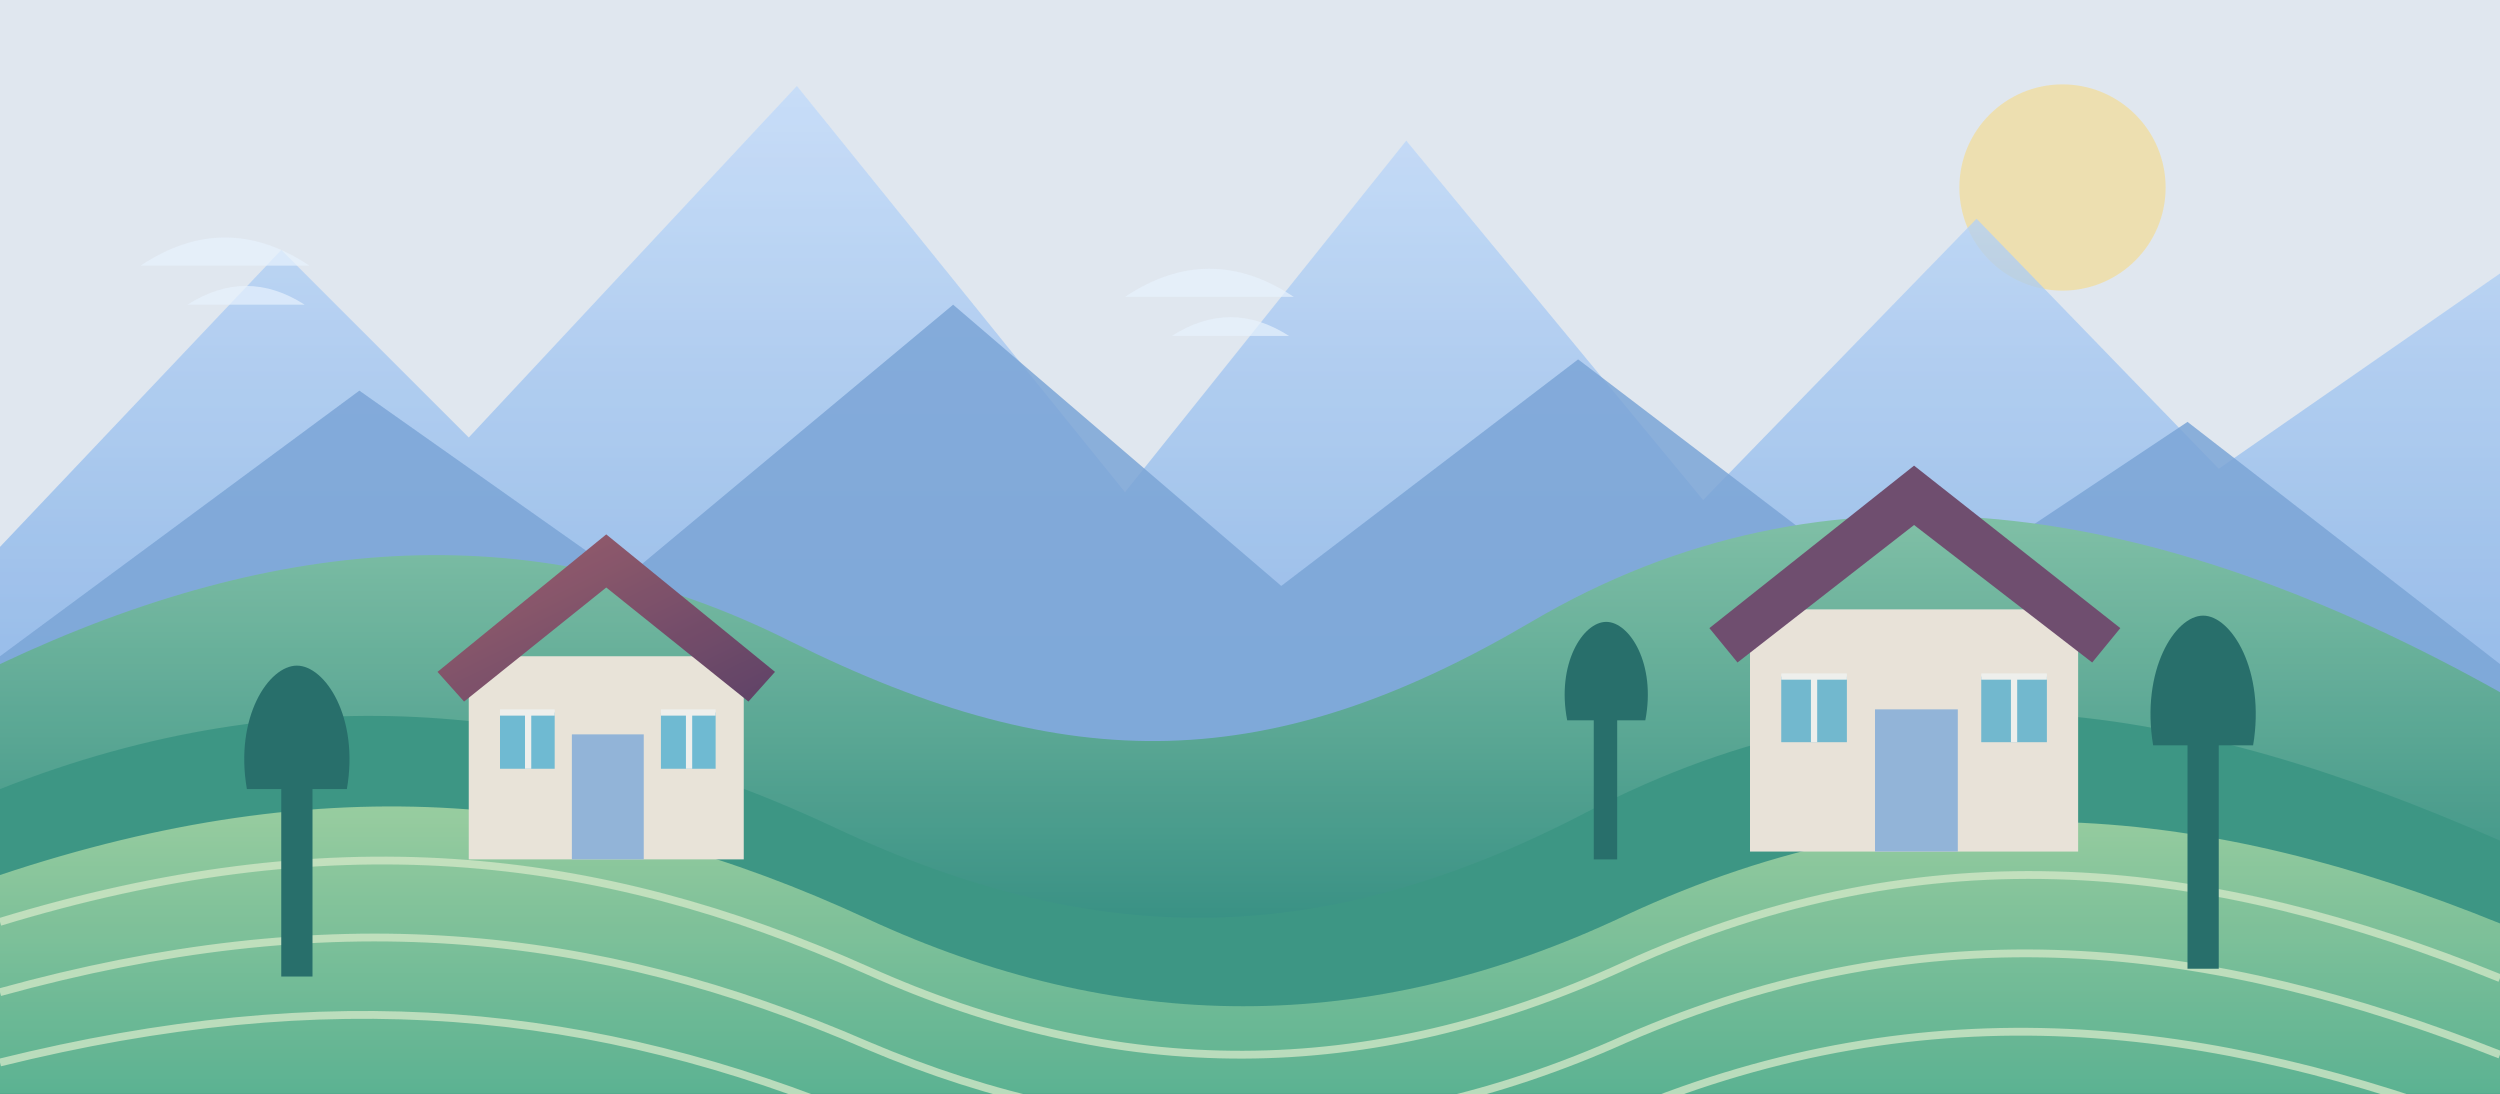
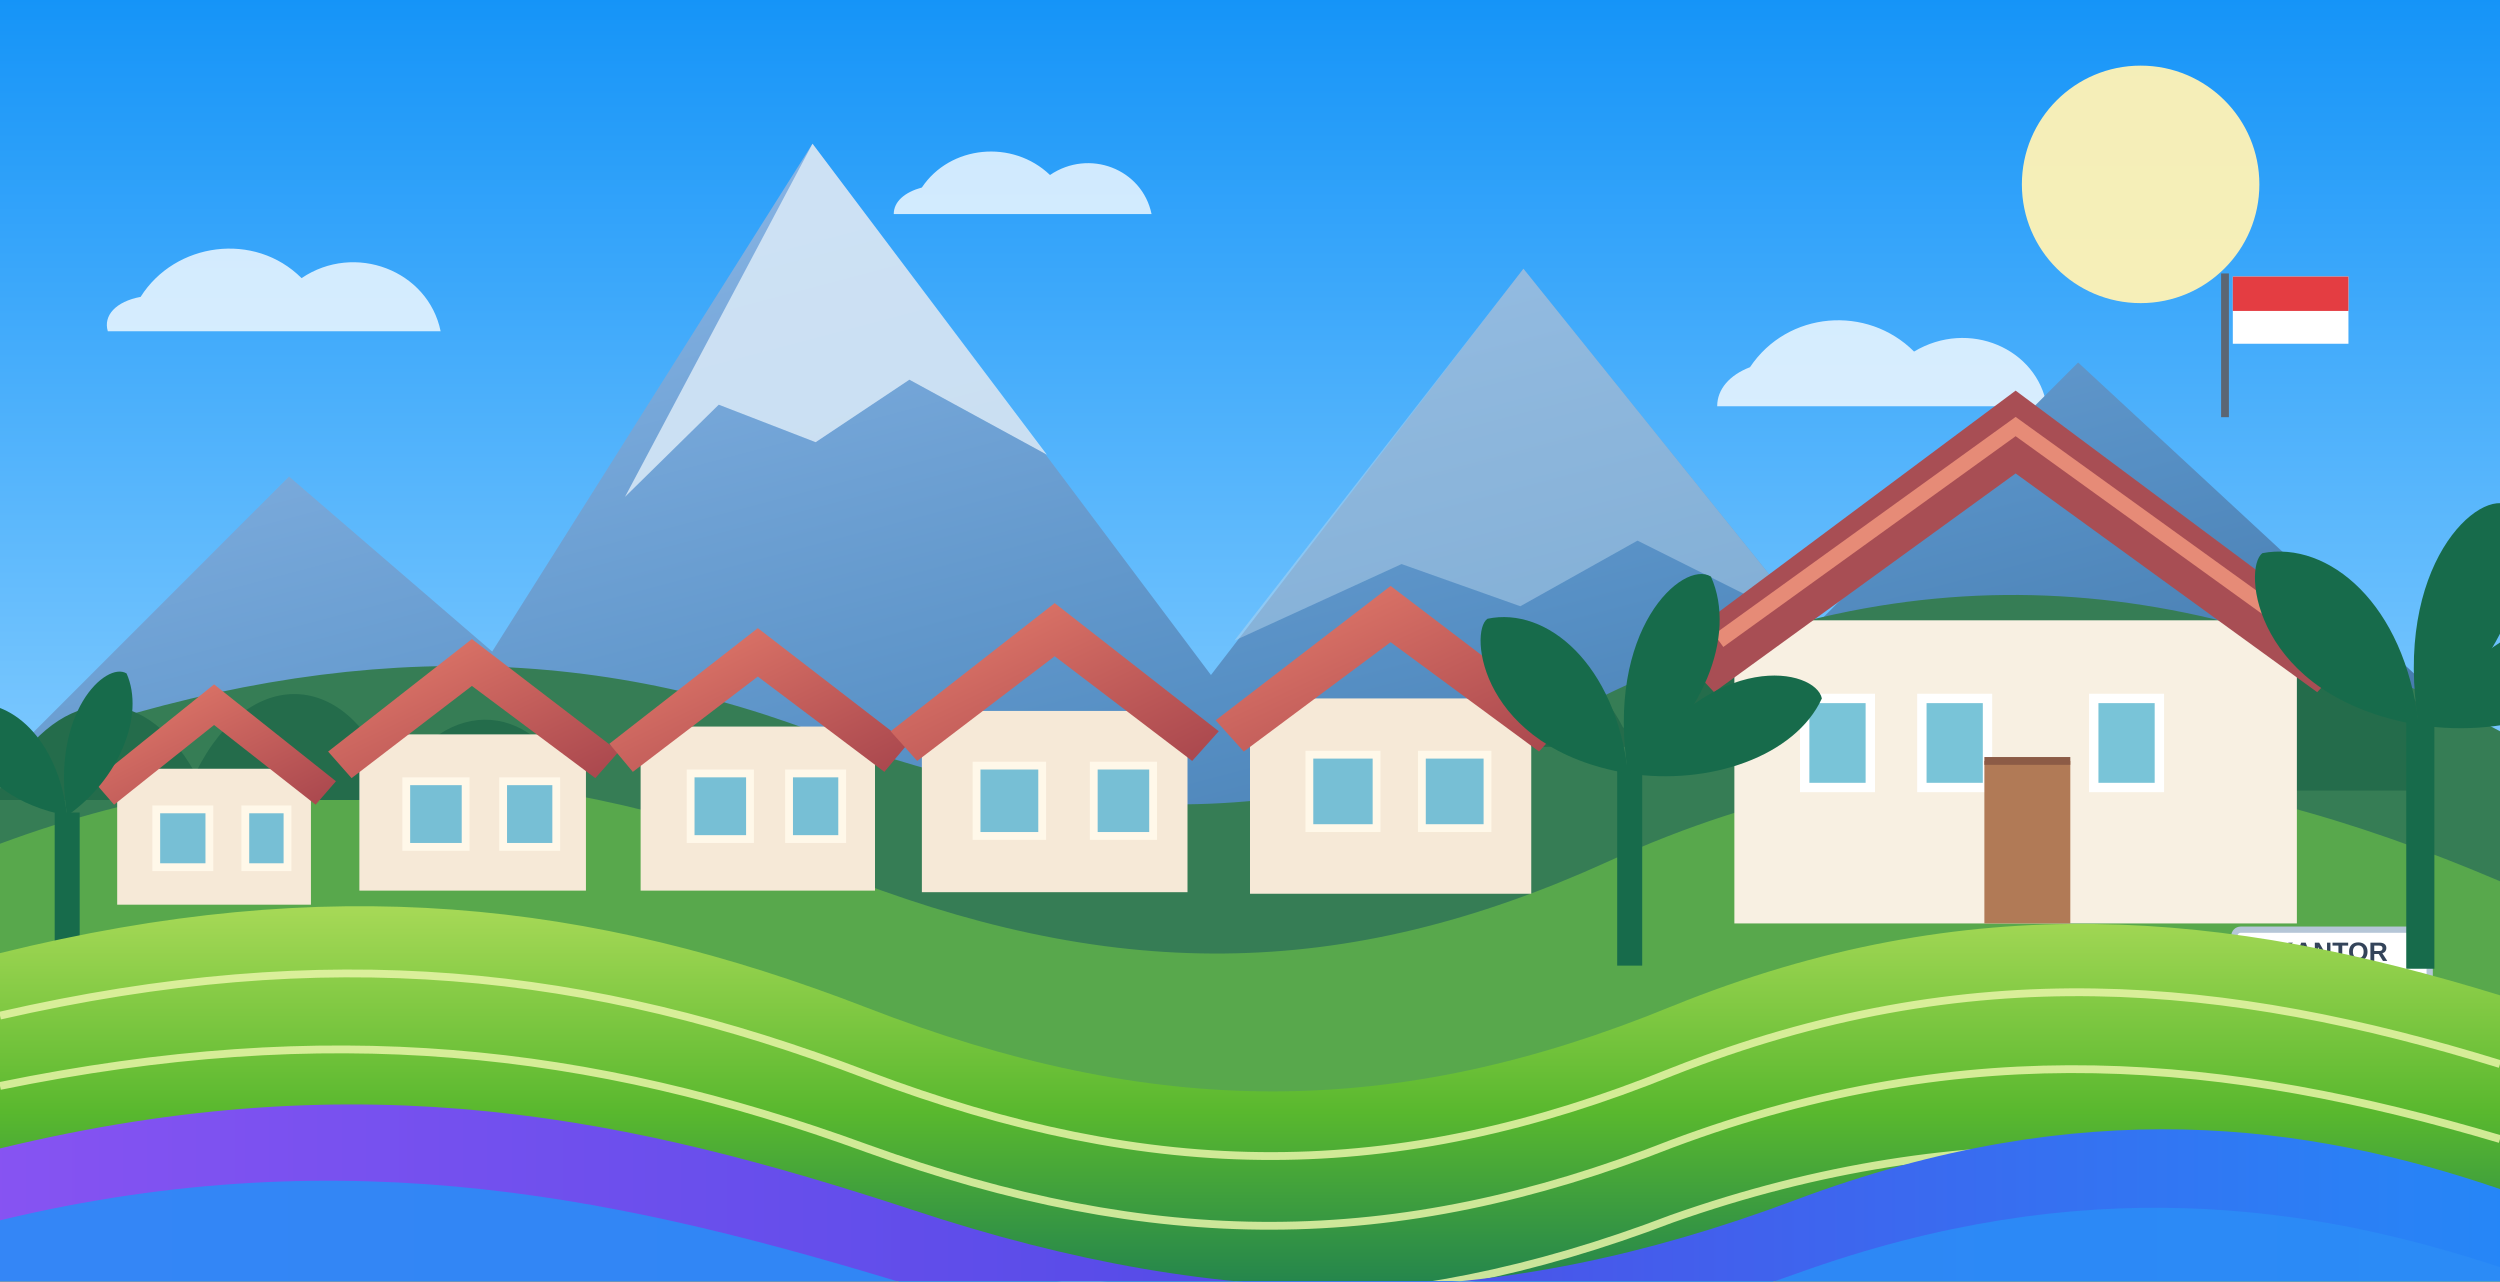
- <svg xmlns="http://www.w3.org/2000/svg" viewBox="0 0 1600 700" fill="none">
+ <svg xmlns="http://www.w3.org/2000/svg" viewBox="0 0 1600 820" fill="none" role="img" aria-labelledby="title desc">
  <defs>
-     <linearGradient id="mountains" x1="800" y1="0" x2="800" y2="410" gradientUnits="userSpaceOnUse">
-       <stop stop-color="#D8E9FF" />
-       <stop offset="1" stop-color="#8DB6E8" />
+     <linearGradient id="sky" x2="0" y2="1">
+       <stop stop-color="#1594F8" />
+       <stop offset=".68" stop-color="#8BD0FF" />
+       <stop offset="1" stop-color="#D9F2FF" />
    </linearGradient>
-     <linearGradient id="hill" x1="800" y1="230" x2="800" y2="620" gradientUnits="userSpaceOnUse">
-       <stop stop-color="#A5D8AE" />
-       <stop offset="1" stop-color="#328D78" />
+     <linearGradient id="mountain" x1=".2" y1="0" x2=".8" y2="1">
+       <stop stop-color="#8DB8E8" />
+       <stop offset=".5" stop-color="#568FC4" />
+       <stop offset="1" stop-color="#315F8E" />
    </linearGradient>
-     <linearGradient id="rice" x1="800" y1="390" x2="800" y2="700" gradientUnits="userSpaceOnUse">
-       <stop stop-color="#D4E9A5" />
-       <stop offset="1" stop-color="#62B78B" />
+     <linearGradient id="field" x2="0" y2="1">
+       <stop stop-color="#A7D957" />
+       <stop offset=".55" stop-color="#59B82E" />
+       <stop offset="1" stop-color="#25864C" />
    </linearGradient>
    <linearGradient id="roof" x1="0" y1="0" x2="1" y2="1">
-       <stop stop-color="#A85E63" />
-       <stop offset="1" stop-color="#633D5C" />
+       <stop stop-color="#E77E6D" />
+       <stop offset="1" stop-color="#A8464D" />
    </linearGradient>
+     <linearGradient id="wave" x2="1" y2="0">
+       <stop stop-color="#8753F2" />
+       <stop offset=".52" stop-color="#514BE7" />
+       <stop offset="1" stop-color="#2587F7" />
+     </linearGradient>
+     <filter id="soft">
+       <feGaussianBlur stdDeviation="12" />
+     </filter>
  </defs>
-   <circle cx="1320" cy="120" r="66" fill="#FFE7A9" opacity=".96" />
-   <path d="m0 350 180-190 120 120L510 55l210 260L900 90l190 230 175-180 155 160 180-125v525H0V350Z" fill="url(#mountains)" opacity=".76" />
-   <path d="m0 420 230-170 170 120 210-175 210 180 190-145 210 160 180-120 200 155v275H0V420Z" fill="#82A8D5" opacity=".85" />
-   <path d="M0 425c180-85 345-95 505-15 180 90 310 85 475-12 190-112 400-78 620 45v257H0V425Z" fill="url(#hill)" />
-   <path d="M0 505c190-75 365-55 535 25 170 80 315 76 480-10 200-104 385-70 585 18v162H0V505Z" fill="#3F987C" />
-   <g opacity=".96">
-     <path d="M0 560c210-70 380-53 555 28 160 74 320 76 485-2 195-91 375-70 560 5v109H0V560Z" fill="url(#rice)" />
-     <g stroke="#E5F2C5" stroke-width="5" opacity=".8">
-       <path d="M0 590c210-64 380-47 555 31 160 72 320 73 485-3 195-89 375-67 560 8" />
-       <path d="M0 635c210-58 380-42 555 34 160 68 320 70 485-4 195-85 375-63 560 10" />
-       <path d="M0 680c210-52 380-36 555 37 160 65 320 67 485-5 195-81 375-59 560 12" />
-     </g>
+   <path fill="url(#sky)" d="M0 0h1600v820H0z" />
+   <circle cx="1370" cy="118" r="76" fill="#FFF2B5" opacity=".95" />
+   <g fill="#FFF" opacity=".78">
+     <path d="M90 190c22-35 73-42 103-12 34-23 81-5 89 34H69c-3-10 5-19 21-22Z" />
+     <path d="M590 120c18-27 58-31 82-8 25-17 59-4 65 25H572c0-8 7-14 18-17Z" />
+     <path d="M1120 235c24-36 75-40 105-10 35-21 79-2 85 35h-211c0-11 8-20 21-25Z" />
+   </g>
+   <path d="m0 490 185-185 130 112L520 92l255 340 200-260 185 230 170-170 270 250v318H0V490Z" fill="url(#mountain)" />
+   <path d="m400 318 120-226 150 199-88-48-60 40-62-24-60 59Z" fill="#D9E9F7" opacity=".86" />
+   <path d="m790 410 185-238 185 230-112-56-75 42-76-27-107 49Z" fill="#B7D5ED" opacity=".48" />
+   <path d="M0 485c190-72 358-78 520-17 180 68 330 63 505-22 205-100 386-79 575 22v352H0V485Z" fill="#367D55" />
+   <path d="M0 540c180-67 355-53 530 17 180 72 329 72 500-6 200-91 380-68 570 13v256H0V540Z" fill="#58A84C" />
+   <g fill="#246C4B">
+     <path d="M0 505c35-65 90-73 125-10 36-73 102-65 126 9 35-62 94-56 119 8H0Z" />
+     <path d="M920 478c31-68 88-72 119-12 35-74 99-67 127 8 35-57 88-53 117 4H920Z" />
+     <path d="M1300 465c35-76 99-77 132-7 38-63 95-58 124 10v38h-256Z" />
+   </g>
+   <g fill="#F6E9D7">
+     <path d="M75 492h124v87H75z" />
+     <path d="m60 500 77-62 78 62-13 15-65-51-64 51-13-15Z" fill="url(#roof)" />
+     <path d="M230 470h145v100H230z" />
+     <path d="m210 481 92-72 94 72-15 17-79-59-77 59-15-17Z" fill="url(#roof)" />
+     <path d="M410 465h150v105H410z" />
+     <path d="m390 476 95-74 96 74-15 18-81-61-80 61-15-18Z" fill="url(#roof)" />
+     <path d="M590 455h170v116H590z" />
+     <path d="m570 468 105-82 105 82-17 19-88-67-88 67-17-19Z" fill="url(#roof)" />
+     <path d="M800 447h180v125H800z" />
+     <path d="m778 461 112-86 113 86-18 20-95-70-94 70-18-20Z" fill="url(#roof)" />
+   </g>
+   <g fill="#77BFD5" stroke="#FFF8E9" stroke-width="5">
+     <path d="M100 518h34v37h-34zM157 518h27v37h-27z" />
+     <path d="M260 500h38v42h-38zM322 500h34v42h-34z" />
+     <path d="M442 495h38v42h-38zM505 495h34v42h-34z" />
+     <path d="M625 490h42v45h-42zM700 490h38v45h-38z" />
+     <path d="M838 483h43v47h-43zM910 483h42v47h-42z" />
  </g>
  <g>
-     <path d="M300 420h176v130H300z" fill="#F8EBD7" />
-     <path d="m280 430 108-88 108 88-17 19-91-73-91 73-17-19Z" fill="url(#roof)" />
-     <path d="M366 550v-80h46v80" fill="#9BB9D7" />
-     <path d="M320 456h35v36h-35zM423 456h35v36h-35z" fill="#75BFD0" />
-     <path d="M320 456h35m-17-0v36m85-36h35m-17 0v36" stroke="#FFF9ED" stroke-width="4" />
-     <path d="M1120 390h210v155h-210z" fill="#F8EAD7" />
-     <path d="m1094 402 131-104 132 104-18 22-114-88-113 88-18-22Z" fill="#754A65" />
-     <path d="M1200 545v-91h53v91" fill="#9BB9D7" />
-     <path d="M1140 433h42v42h-42zM1268 433h42v42h-42z" fill="#78BDCC" />
-     <path d="M1140 433h42m-21 0v42m107-42h42m-21 0v42" stroke="#FFF9ED" stroke-width="4" />
+     <path d="M1110 397h360v194h-360z" fill="#F8F0E2" />
+     <path d="m1070 414 220-164 220 164-27 29-193-140-193 140-27-29Z" fill="#A84E54" />
+     <path d="m1100 410 190-137 190 137" stroke="#E68B77" stroke-width="10" />
+     <path d="M1155 447h42v57h-42zM1230 447h42v57h-42zM1340 447h42v57h-42z" fill="#79C4D8" stroke="#FFF" stroke-width="6" />
+     <path d="M1270 591v-104h55v104" fill="#B17A56" />
+     <path d="M1270 487h55" stroke="#8C5B46" stroke-width="5" />
+     <path d="M1424 267v-92" stroke="#5B6673" stroke-width="5" />
+     <path d="M1429 177h74v43h-74z" fill="#FFF" />
+     <path d="M1429 177h74v22h-74z" fill="#E43D42" />
+     <rect x="1430" y="595" width="125" height="48" rx="4" fill="#FFF" stroke="#B5C6D7" stroke-width="4" />
+     <text x="1492" y="615" text-anchor="middle" font-family="Arial,sans-serif" font-size="17" font-weight="700" fill="#34445A">KANTOR</text>
+     <text x="1492" y="634" text-anchor="middle" font-family="Arial,sans-serif" font-size="17" font-weight="700" fill="#34445A">DESA</text>
  </g>
-   <g fill="#286E61">
-     <path d="M180 505h20v120h-20zM158 505c-8-46 14-79 32-79s40 33 32 79h-64Z" />
-     <path d="M1400 475h20v145h-20zM1378 477c-8-48 14-83 32-83s40 35 32 83h-64Z" />
-     <path d="M1020 460h15v90h-15zM1003 461c-7-36 10-63 25-63s32 27 25 63h-50Z" />
+   <g fill="#176B4B">
+     <path d="M1035 490h16v128h-16z" />
+     <path d="M1042 495c-95-16-102-91-90-99 38-8 82 29 90 99Z" />
+     <path d="M1042 495c-15-92 35-137 53-126 17 38-6 94-53 126Z" />
+     <path d="M1042 495c55-81 120-67 124-48-17 37-72 56-124 48Z" />
+     <path d="M1540 460h18v160h-18z" />
+     <path d="M1548 464c-106-18-113-101-100-110 42-8 91 32 100 110Z" />
+     <path d="M1548 464c-17-102 39-153 59-140 19 42-7 105-59 140Z" />
+     <path d="M1548 464c61-90 133-74 138-53-19 41-80 62-138 53Z" />
+     <path d="M35 520h16v92H35z" />
+     <path d="M43 522c-67-13-72-65-64-71 27-5 58 21 64 71Z" />
+     <path d="M43 522c-11-66 25-99 38-91 12 27-5 68-38 91Z" />
  </g>
-   <g fill="#F7FBFF" opacity=".72">
-     <path d="M90 170c36-24 72-24 108 0M120 195c25-16 50-16 75 0" />
-     <path d="M720 190c36-24 72-24 108 0M750 215c25-16 50-16 75 0" />
+   <path d="M0 610c210-52 377-34 555 35 183 71 337 72 515-1 190-77 355-61 530-7v183H0V610Z" fill="url(#field)" />
+   <g stroke="#E7F5A8" stroke-width="5" opacity=".85">
+     <path d="M0 650c210-48 377-30 555 38 183 69 337 70 515-2 190-75 355-59 530-5" />
+     <path d="M0 695c210-43 377-25 555 40 183 66 337 67 515-3 190-71 355-55 530-3" />
+     <path d="M0 742c210-38 377-20 555 42 183 63 337 64 515-4 190-67 355-51 530-1" />
  </g>
-   <path d="M0 0h1600v700H0z" fill="#317FE6" fill-opacity=".08" />
+   <path d="M0 735c235-57 406-19 583 39 205 68 374 66 566-6 184-69 328-49 451-7v59H0v-85Z" fill="url(#wave)" />
+   <path d="M0 781c225-54 404-13 584 42 205 63 375 61 566-8 183-66 329-44 450-4v9H0v-39Z" fill="#2B8CF6" opacity=".9" />
</svg>
